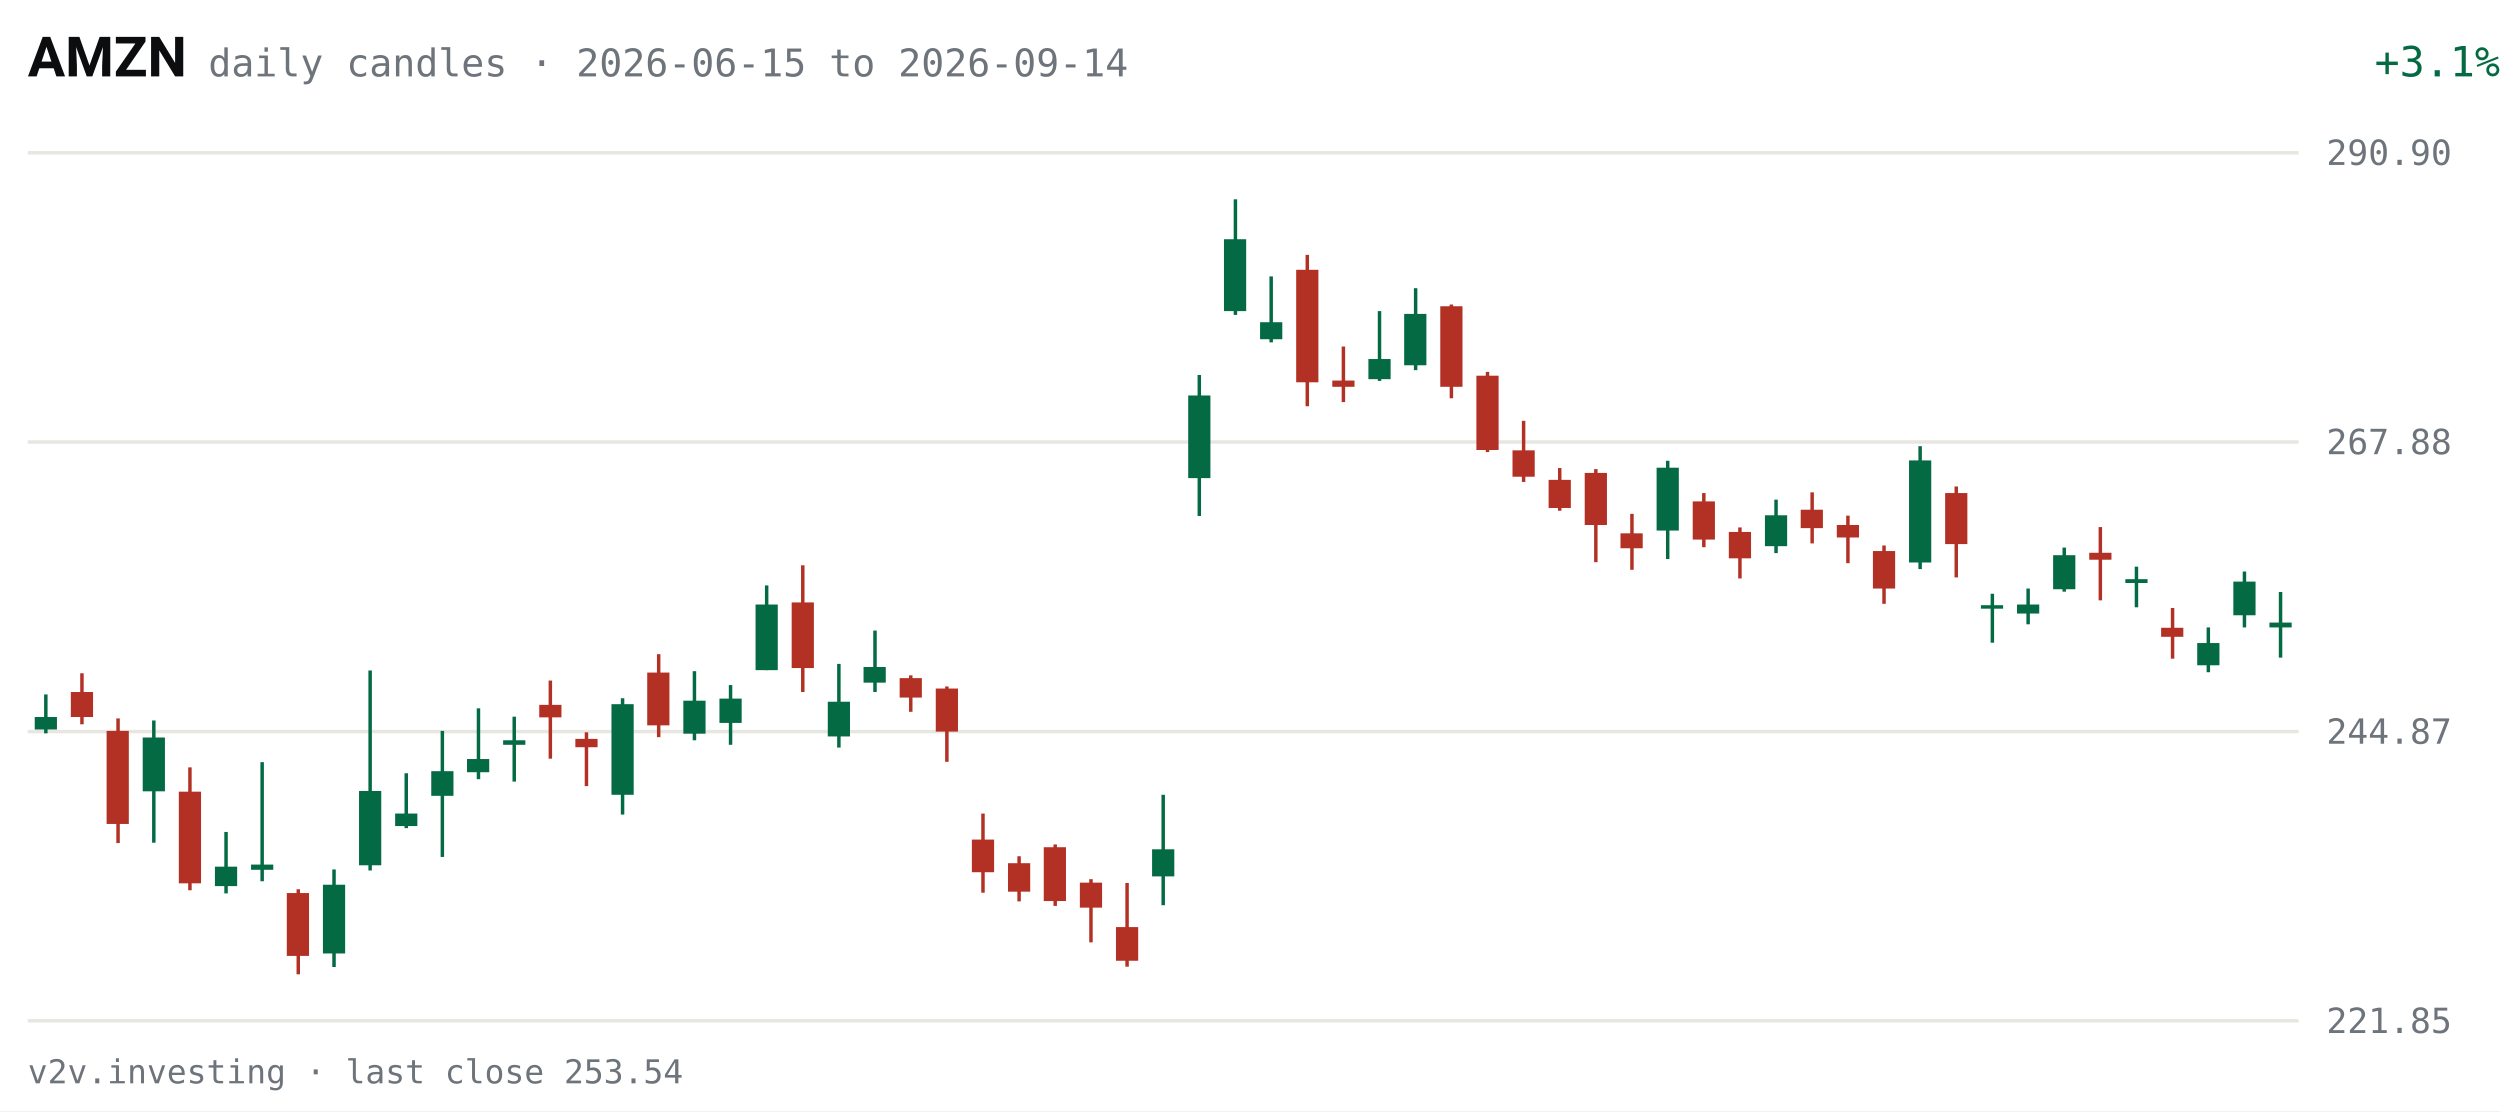
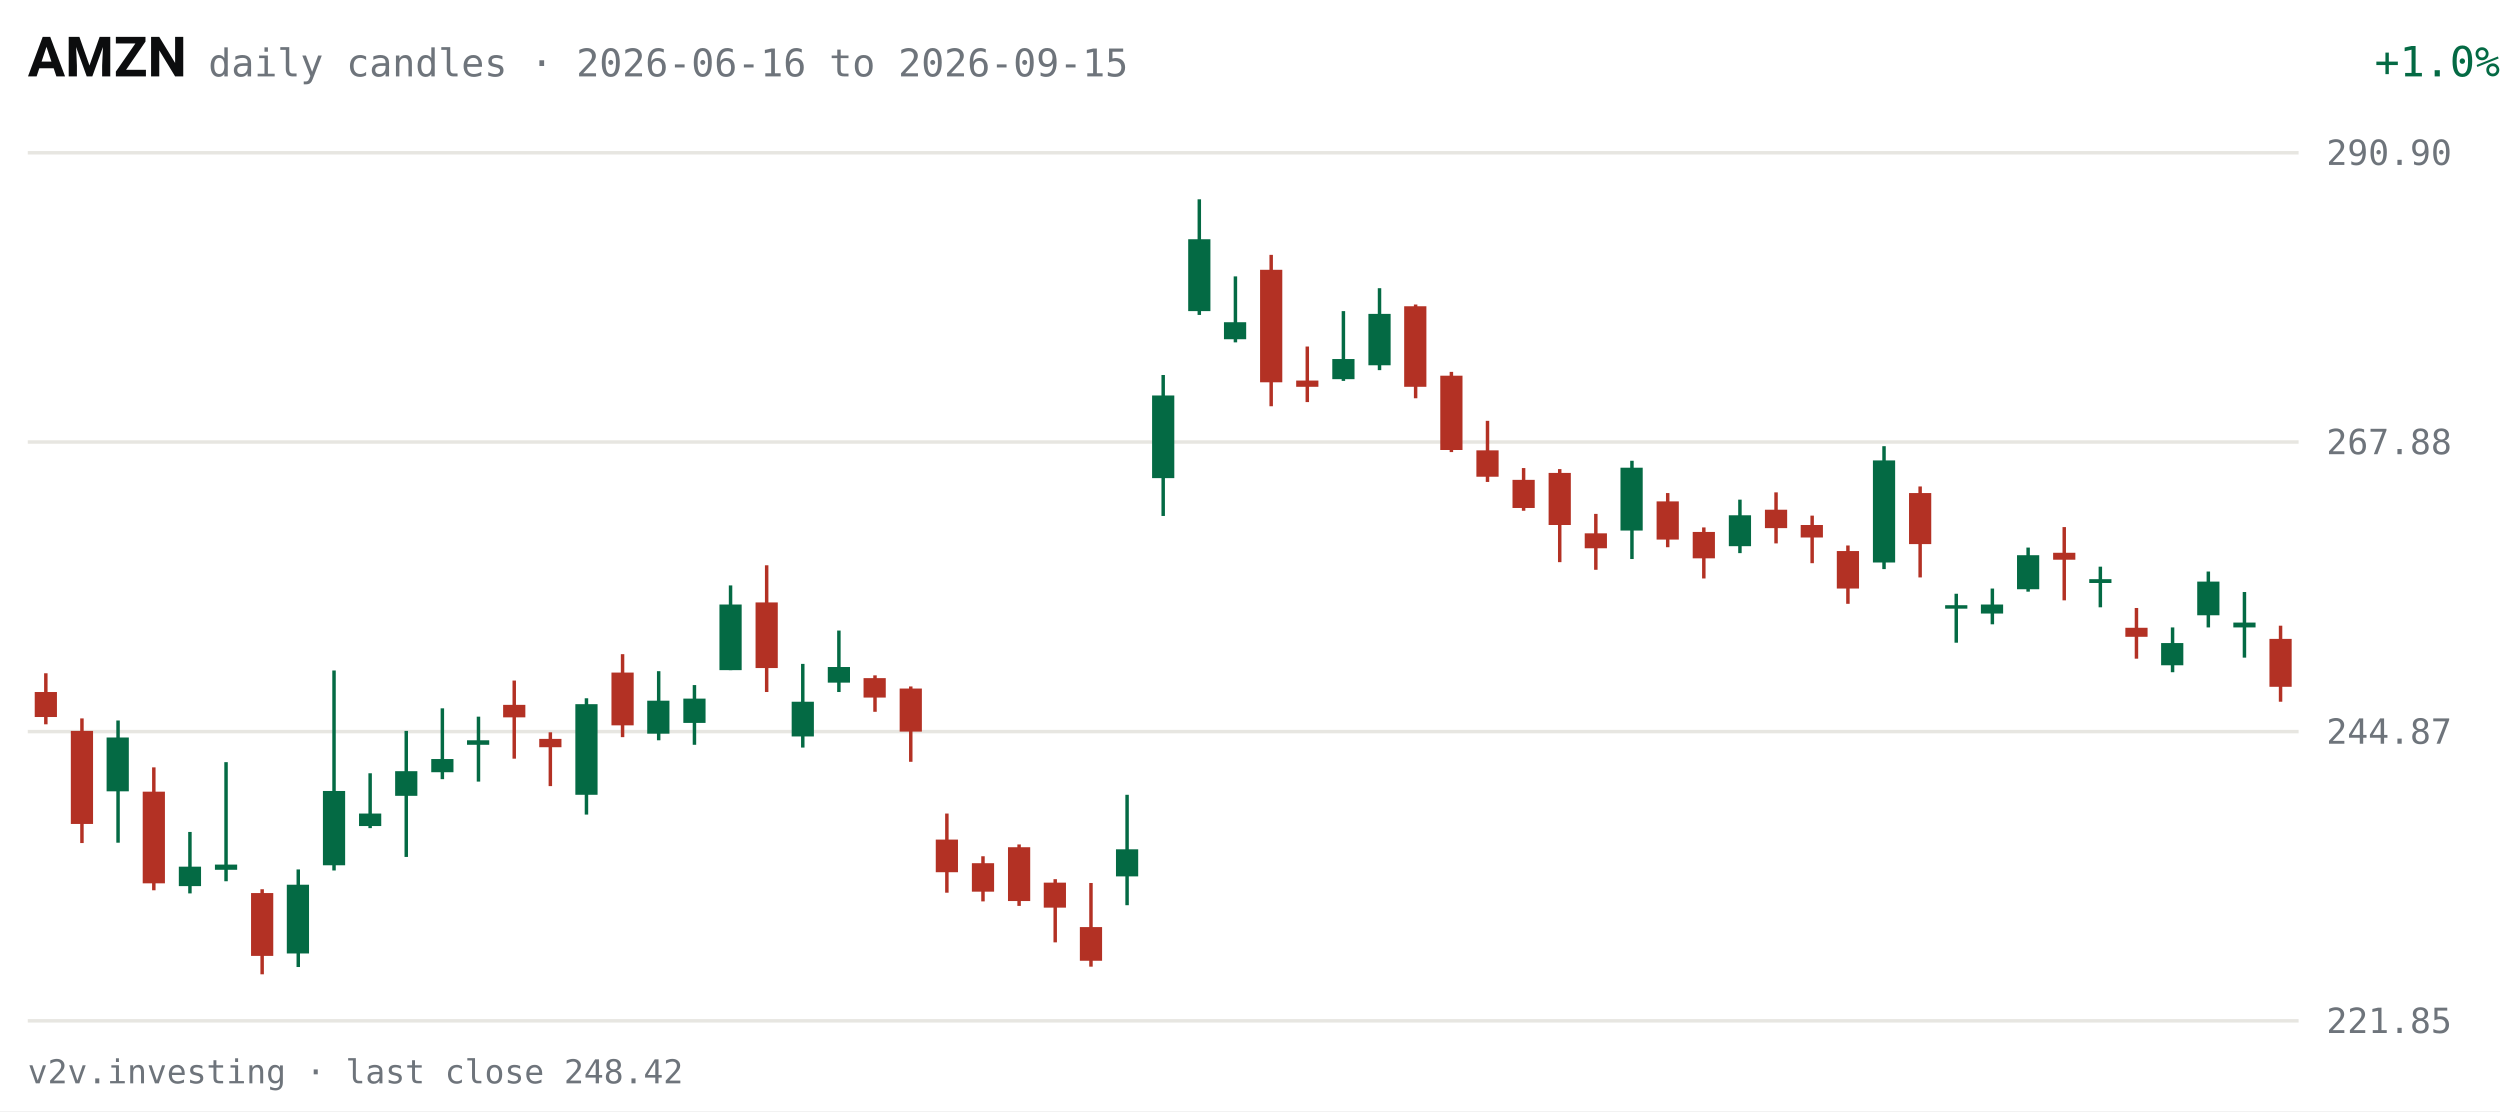
<svg xmlns="http://www.w3.org/2000/svg" viewBox="0 0 720 320" width="720" height="320" role="img" aria-label="AMZN daily candles, last 63 sessions">
  <rect width="720" height="320" fill="#FFFFFF" />
  <text x="8" y="22" fill="#0C0D0E" font-size="16" font-weight="600" font-family="system-ui,-apple-system,Segoe UI,Roboto,sans-serif">AMZN</text>
-   <text x="60" y="22" fill="#6E747B" font-size="11" font-family="ui-monospace,SFMono-Regular,Menlo,Consolas,monospace">daily candles · 2026-06-15 to 2026-09-14</text>
-   <text x="670" y="22" fill="#046A44" font-size="12" text-anchor="end" font-family="ui-monospace,SFMono-Regular,Menlo,Consolas,monospace" transform="translate(50,0)">+3.1%</text>
+   <text x="60" y="22" fill="#6E747B" font-size="11" font-family="ui-monospace,SFMono-Regular,Menlo,Consolas,monospace">daily candles · 2026-06-16 to 2026-09-15</text>
+   <text x="670" y="22" fill="#046A44" font-size="12" text-anchor="end" font-family="ui-monospace,SFMono-Regular,Menlo,Consolas,monospace" transform="translate(50,0)">+1.0%</text>
  <g font-family="ui-monospace,SFMono-Regular,Menlo,Consolas,monospace">
    <line x1="8" y1="294.0" x2="662" y2="294.0" stroke="#E7E6E1" stroke-width="1" />
    <text x="670" y="297.5" fill="#6E747B" font-size="10">221.85</text>
    <line x1="8" y1="210.7" x2="662" y2="210.7" stroke="#E7E6E1" stroke-width="1" />
    <text x="670" y="214.2" fill="#6E747B" font-size="10">244.87</text>
    <line x1="8" y1="127.3" x2="662" y2="127.3" stroke="#E7E6E1" stroke-width="1" />
    <text x="670" y="130.8" fill="#6E747B" font-size="10">267.88</text>
    <line x1="8" y1="44.0" x2="662" y2="44.0" stroke="#E7E6E1" stroke-width="1" />
    <text x="670" y="47.5" fill="#6E747B" font-size="10">290.90</text>
-     <line x1="13.2" y1="200.0" x2="13.2" y2="211.2" stroke="#046A44" stroke-width="1" />
-     <rect x="10.0" y="206.5" width="6.4" height="3.6" fill="#046A44" />
-     <line x1="23.6" y1="193.9" x2="23.6" y2="208.6" stroke="#B33124" stroke-width="1" />
-     <rect x="20.4" y="199.3" width="6.4" height="7.2" fill="#B33124" />
-     <line x1="34.0" y1="206.9" x2="34.0" y2="242.8" stroke="#B33124" stroke-width="1" />
-     <rect x="30.7" y="210.5" width="6.4" height="26.8" fill="#B33124" />
-     <line x1="44.3" y1="207.5" x2="44.3" y2="242.7" stroke="#046A44" stroke-width="1" />
-     <rect x="41.1" y="212.4" width="6.4" height="15.5" fill="#046A44" />
-     <line x1="54.7" y1="221.0" x2="54.7" y2="256.4" stroke="#B33124" stroke-width="1" />
-     <rect x="51.5" y="228.0" width="6.4" height="26.4" fill="#B33124" />
-     <line x1="65.1" y1="239.6" x2="65.1" y2="257.3" stroke="#046A44" stroke-width="1" />
-     <rect x="61.9" y="249.6" width="6.4" height="5.6" fill="#046A44" />
-     <line x1="75.5" y1="219.5" x2="75.5" y2="253.8" stroke="#046A44" stroke-width="1" />
-     <rect x="72.3" y="249.0" width="6.4" height="1.5" fill="#046A44" />
-     <line x1="85.9" y1="256.1" x2="85.9" y2="280.6" stroke="#B33124" stroke-width="1" />
-     <rect x="82.6" y="257.2" width="6.4" height="18.1" fill="#B33124" />
-     <line x1="96.2" y1="250.4" x2="96.2" y2="278.5" stroke="#046A44" stroke-width="1" />
-     <rect x="93.0" y="254.8" width="6.4" height="19.8" fill="#046A44" />
-     <line x1="106.6" y1="193.1" x2="106.6" y2="250.7" stroke="#046A44" stroke-width="1" />
-     <rect x="103.4" y="227.8" width="6.4" height="21.4" fill="#046A44" />
-     <line x1="117.0" y1="222.7" x2="117.0" y2="238.5" stroke="#046A44" stroke-width="1" />
-     <rect x="113.8" y="234.3" width="6.4" height="3.6" fill="#046A44" />
-     <line x1="127.4" y1="210.5" x2="127.4" y2="246.8" stroke="#046A44" stroke-width="1" />
-     <rect x="124.2" y="222.1" width="6.4" height="7.1" fill="#046A44" />
-     <line x1="137.8" y1="204.0" x2="137.8" y2="224.4" stroke="#046A44" stroke-width="1" />
-     <rect x="134.5" y="218.6" width="6.4" height="3.8" fill="#046A44" />
-     <line x1="148.1" y1="206.4" x2="148.1" y2="225.1" stroke="#046A44" stroke-width="1" />
-     <rect x="144.9" y="213.2" width="6.4" height="1.3" fill="#046A44" />
-     <line x1="158.5" y1="196.0" x2="158.5" y2="218.5" stroke="#B33124" stroke-width="1" />
-     <rect x="155.3" y="203.0" width="6.4" height="3.6" fill="#B33124" />
-     <line x1="168.9" y1="210.9" x2="168.9" y2="226.4" stroke="#B33124" stroke-width="1" />
-     <rect x="165.7" y="212.8" width="6.4" height="2.4" fill="#B33124" />
-     <line x1="179.3" y1="201.1" x2="179.3" y2="234.6" stroke="#046A44" stroke-width="1" />
-     <rect x="176.1" y="202.8" width="6.4" height="26.1" fill="#046A44" />
-     <line x1="189.7" y1="188.4" x2="189.7" y2="212.3" stroke="#B33124" stroke-width="1" />
-     <rect x="186.4" y="193.7" width="6.4" height="15.2" fill="#B33124" />
-     <line x1="200.0" y1="193.3" x2="200.0" y2="213.2" stroke="#046A44" stroke-width="1" />
-     <rect x="196.8" y="201.8" width="6.4" height="9.5" fill="#046A44" />
-     <line x1="210.4" y1="197.3" x2="210.4" y2="214.5" stroke="#046A44" stroke-width="1" />
-     <rect x="207.2" y="201.2" width="6.4" height="7.0" fill="#046A44" />
-     <line x1="220.8" y1="168.6" x2="220.8" y2="193.0" stroke="#046A44" stroke-width="1" />
-     <rect x="217.6" y="174.1" width="6.4" height="18.9" fill="#046A44" />
-     <line x1="231.2" y1="162.8" x2="231.2" y2="199.3" stroke="#B33124" stroke-width="1" />
-     <rect x="228.0" y="173.5" width="6.4" height="18.9" fill="#B33124" />
-     <line x1="241.6" y1="191.2" x2="241.6" y2="215.3" stroke="#046A44" stroke-width="1" />
-     <rect x="238.4" y="202.1" width="6.4" height="10.0" fill="#046A44" />
-     <line x1="252.0" y1="181.6" x2="252.0" y2="199.3" stroke="#046A44" stroke-width="1" />
-     <rect x="248.7" y="192.1" width="6.4" height="4.5" fill="#046A44" />
-     <line x1="262.3" y1="194.5" x2="262.3" y2="205.0" stroke="#B33124" stroke-width="1" />
-     <rect x="259.1" y="195.3" width="6.4" height="5.6" fill="#B33124" />
-     <line x1="272.7" y1="197.7" x2="272.7" y2="219.4" stroke="#B33124" stroke-width="1" />
-     <rect x="269.5" y="198.3" width="6.4" height="12.4" fill="#B33124" />
-     <line x1="283.1" y1="234.3" x2="283.1" y2="257.1" stroke="#B33124" stroke-width="1" />
-     <rect x="279.9" y="241.8" width="6.4" height="9.4" fill="#B33124" />
-     <line x1="293.5" y1="246.6" x2="293.5" y2="259.6" stroke="#B33124" stroke-width="1" />
-     <rect x="290.3" y="248.6" width="6.4" height="8.2" fill="#B33124" />
-     <line x1="303.9" y1="243.2" x2="303.9" y2="260.9" stroke="#B33124" stroke-width="1" />
-     <rect x="300.6" y="244.0" width="6.4" height="15.5" fill="#B33124" />
-     <line x1="314.2" y1="253.2" x2="314.2" y2="271.4" stroke="#B33124" stroke-width="1" />
-     <rect x="311.0" y="254.2" width="6.4" height="7.2" fill="#B33124" />
-     <line x1="324.6" y1="254.3" x2="324.6" y2="278.4" stroke="#B33124" stroke-width="1" />
-     <rect x="321.4" y="267.0" width="6.4" height="9.7" fill="#B33124" />
-     <line x1="335.0" y1="228.9" x2="335.0" y2="260.7" stroke="#046A44" stroke-width="1" />
-     <rect x="331.8" y="244.6" width="6.4" height="7.8" fill="#046A44" />
-     <line x1="345.4" y1="108.0" x2="345.4" y2="148.6" stroke="#046A44" stroke-width="1" />
-     <rect x="342.2" y="113.9" width="6.4" height="23.8" fill="#046A44" />
-     <line x1="355.8" y1="57.4" x2="355.8" y2="90.7" stroke="#046A44" stroke-width="1" />
-     <rect x="352.5" y="68.9" width="6.4" height="20.7" fill="#046A44" />
-     <line x1="366.1" y1="79.6" x2="366.1" y2="98.6" stroke="#046A44" stroke-width="1" />
-     <rect x="362.9" y="92.8" width="6.4" height="4.9" fill="#046A44" />
-     <line x1="376.5" y1="73.4" x2="376.5" y2="117.0" stroke="#B33124" stroke-width="1" />
-     <rect x="373.3" y="77.7" width="6.4" height="32.4" fill="#B33124" />
-     <line x1="386.9" y1="99.8" x2="386.9" y2="115.8" stroke="#B33124" stroke-width="1" />
-     <rect x="383.7" y="109.6" width="6.4" height="1.8" fill="#B33124" />
-     <line x1="397.3" y1="89.6" x2="397.3" y2="109.7" stroke="#046A44" stroke-width="1" />
-     <rect x="394.1" y="103.4" width="6.4" height="5.8" fill="#046A44" />
-     <line x1="407.7" y1="83.0" x2="407.7" y2="106.6" stroke="#046A44" stroke-width="1" />
-     <rect x="404.4" y="90.4" width="6.4" height="14.8" fill="#046A44" />
-     <line x1="418.0" y1="87.7" x2="418.0" y2="114.7" stroke="#B33124" stroke-width="1" />
-     <rect x="414.8" y="88.2" width="6.4" height="23.2" fill="#B33124" />
-     <line x1="428.4" y1="107.1" x2="428.4" y2="130.2" stroke="#B33124" stroke-width="1" />
-     <rect x="425.2" y="108.2" width="6.4" height="21.4" fill="#B33124" />
-     <line x1="438.8" y1="121.2" x2="438.8" y2="138.8" stroke="#B33124" stroke-width="1" />
-     <rect x="435.6" y="129.7" width="6.4" height="7.6" fill="#B33124" />
-     <line x1="449.2" y1="134.8" x2="449.2" y2="147.1" stroke="#B33124" stroke-width="1" />
-     <rect x="446.0" y="138.2" width="6.4" height="8.1" fill="#B33124" />
-     <line x1="459.6" y1="135.1" x2="459.6" y2="161.9" stroke="#B33124" stroke-width="1" />
-     <rect x="456.4" y="136.2" width="6.4" height="15.0" fill="#B33124" />
-     <line x1="470.0" y1="148.0" x2="470.0" y2="164.1" stroke="#B33124" stroke-width="1" />
-     <rect x="466.7" y="153.6" width="6.4" height="4.3" fill="#B33124" />
-     <line x1="480.3" y1="132.7" x2="480.3" y2="161.0" stroke="#046A44" stroke-width="1" />
-     <rect x="477.1" y="134.7" width="6.4" height="18.1" fill="#046A44" />
-     <line x1="490.7" y1="142.0" x2="490.7" y2="157.6" stroke="#B33124" stroke-width="1" />
-     <rect x="487.5" y="144.4" width="6.4" height="11.0" fill="#B33124" />
-     <line x1="501.1" y1="151.9" x2="501.1" y2="166.6" stroke="#B33124" stroke-width="1" />
-     <rect x="497.9" y="153.2" width="6.4" height="7.6" fill="#B33124" />
-     <line x1="511.5" y1="143.9" x2="511.5" y2="159.3" stroke="#046A44" stroke-width="1" />
-     <rect x="508.3" y="148.4" width="6.4" height="8.9" fill="#046A44" />
-     <line x1="521.9" y1="141.8" x2="521.9" y2="156.5" stroke="#B33124" stroke-width="1" />
-     <rect x="518.6" y="146.8" width="6.4" height="5.3" fill="#B33124" />
-     <line x1="532.2" y1="148.5" x2="532.2" y2="162.2" stroke="#B33124" stroke-width="1" />
-     <rect x="529.0" y="151.2" width="6.4" height="3.6" fill="#B33124" />
-     <line x1="542.6" y1="157.1" x2="542.6" y2="173.9" stroke="#B33124" stroke-width="1" />
-     <rect x="539.4" y="158.7" width="6.4" height="10.8" fill="#B33124" />
-     <line x1="553.0" y1="128.5" x2="553.0" y2="163.9" stroke="#046A44" stroke-width="1" />
-     <rect x="549.8" y="132.6" width="6.4" height="29.4" fill="#046A44" />
-     <line x1="563.4" y1="140.1" x2="563.4" y2="166.3" stroke="#B33124" stroke-width="1" />
-     <rect x="560.2" y="142.0" width="6.4" height="14.7" fill="#B33124" />
-     <line x1="573.8" y1="171.0" x2="573.8" y2="185.1" stroke="#046A44" stroke-width="1" />
-     <rect x="570.5" y="174.3" width="6.4" height="1.0" fill="#046A44" />
-     <line x1="584.1" y1="169.5" x2="584.1" y2="179.8" stroke="#046A44" stroke-width="1" />
-     <rect x="580.9" y="174.1" width="6.4" height="2.6" fill="#046A44" />
-     <line x1="594.5" y1="157.7" x2="594.5" y2="170.4" stroke="#046A44" stroke-width="1" />
-     <rect x="591.3" y="159.9" width="6.4" height="9.8" fill="#046A44" />
-     <line x1="604.9" y1="151.8" x2="604.9" y2="172.9" stroke="#B33124" stroke-width="1" />
-     <rect x="601.7" y="159.2" width="6.4" height="2.0" fill="#B33124" />
-     <line x1="615.3" y1="163.2" x2="615.3" y2="174.9" stroke="#046A44" stroke-width="1" />
-     <rect x="612.1" y="166.8" width="6.4" height="1.1" fill="#046A44" />
-     <line x1="625.7" y1="175.1" x2="625.7" y2="189.7" stroke="#B33124" stroke-width="1" />
-     <rect x="622.4" y="180.8" width="6.4" height="2.6" fill="#B33124" />
-     <line x1="636.0" y1="180.7" x2="636.0" y2="193.6" stroke="#046A44" stroke-width="1" />
-     <rect x="632.8" y="185.2" width="6.4" height="6.4" fill="#046A44" />
-     <line x1="646.4" y1="164.6" x2="646.4" y2="180.7" stroke="#046A44" stroke-width="1" />
-     <rect x="643.2" y="167.5" width="6.4" height="9.7" fill="#046A44" />
-     <line x1="656.8" y1="170.5" x2="656.8" y2="189.4" stroke="#046A44" stroke-width="1" />
-     <rect x="653.6" y="179.3" width="6.4" height="1.4" fill="#046A44" />
+     <line x1="13.2" y1="193.9" x2="13.2" y2="208.6" stroke="#B33124" stroke-width="1" />
+     <rect x="10.0" y="199.3" width="6.4" height="7.2" fill="#B33124" />
+     <line x1="23.6" y1="206.9" x2="23.6" y2="242.8" stroke="#B33124" stroke-width="1" />
+     <rect x="20.4" y="210.5" width="6.4" height="26.8" fill="#B33124" />
+     <line x1="34.0" y1="207.5" x2="34.0" y2="242.7" stroke="#046A44" stroke-width="1" />
+     <rect x="30.7" y="212.4" width="6.4" height="15.5" fill="#046A44" />
+     <line x1="44.3" y1="221.0" x2="44.3" y2="256.4" stroke="#B33124" stroke-width="1" />
+     <rect x="41.1" y="228.0" width="6.4" height="26.4" fill="#B33124" />
+     <line x1="54.7" y1="239.6" x2="54.7" y2="257.3" stroke="#046A44" stroke-width="1" />
+     <rect x="51.5" y="249.6" width="6.4" height="5.6" fill="#046A44" />
+     <line x1="65.1" y1="219.5" x2="65.1" y2="253.8" stroke="#046A44" stroke-width="1" />
+     <rect x="61.9" y="249.0" width="6.4" height="1.5" fill="#046A44" />
+     <line x1="75.5" y1="256.1" x2="75.5" y2="280.6" stroke="#B33124" stroke-width="1" />
+     <rect x="72.3" y="257.2" width="6.4" height="18.1" fill="#B33124" />
+     <line x1="85.9" y1="250.4" x2="85.9" y2="278.5" stroke="#046A44" stroke-width="1" />
+     <rect x="82.6" y="254.8" width="6.4" height="19.8" fill="#046A44" />
+     <line x1="96.2" y1="193.1" x2="96.2" y2="250.7" stroke="#046A44" stroke-width="1" />
+     <rect x="93.0" y="227.8" width="6.4" height="21.4" fill="#046A44" />
+     <line x1="106.6" y1="222.7" x2="106.6" y2="238.5" stroke="#046A44" stroke-width="1" />
+     <rect x="103.4" y="234.3" width="6.4" height="3.6" fill="#046A44" />
+     <line x1="117.0" y1="210.5" x2="117.0" y2="246.8" stroke="#046A44" stroke-width="1" />
+     <rect x="113.8" y="222.1" width="6.4" height="7.1" fill="#046A44" />
+     <line x1="127.4" y1="204.0" x2="127.4" y2="224.4" stroke="#046A44" stroke-width="1" />
+     <rect x="124.2" y="218.6" width="6.4" height="3.8" fill="#046A44" />
+     <line x1="137.8" y1="206.4" x2="137.8" y2="225.1" stroke="#046A44" stroke-width="1" />
+     <rect x="134.5" y="213.2" width="6.4" height="1.3" fill="#046A44" />
+     <line x1="148.1" y1="196.0" x2="148.1" y2="218.5" stroke="#B33124" stroke-width="1" />
+     <rect x="144.9" y="203.0" width="6.4" height="3.6" fill="#B33124" />
+     <line x1="158.5" y1="210.9" x2="158.5" y2="226.4" stroke="#B33124" stroke-width="1" />
+     <rect x="155.3" y="212.8" width="6.4" height="2.4" fill="#B33124" />
+     <line x1="168.9" y1="201.1" x2="168.9" y2="234.6" stroke="#046A44" stroke-width="1" />
+     <rect x="165.7" y="202.8" width="6.4" height="26.1" fill="#046A44" />
+     <line x1="179.3" y1="188.4" x2="179.3" y2="212.3" stroke="#B33124" stroke-width="1" />
+     <rect x="176.1" y="193.7" width="6.4" height="15.2" fill="#B33124" />
+     <line x1="189.7" y1="193.3" x2="189.7" y2="213.2" stroke="#046A44" stroke-width="1" />
+     <rect x="186.4" y="201.8" width="6.4" height="9.5" fill="#046A44" />
+     <line x1="200.0" y1="197.3" x2="200.0" y2="214.5" stroke="#046A44" stroke-width="1" />
+     <rect x="196.8" y="201.2" width="6.4" height="7.0" fill="#046A44" />
+     <line x1="210.4" y1="168.6" x2="210.4" y2="193.0" stroke="#046A44" stroke-width="1" />
+     <rect x="207.2" y="174.1" width="6.4" height="18.9" fill="#046A44" />
+     <line x1="220.8" y1="162.8" x2="220.8" y2="199.3" stroke="#B33124" stroke-width="1" />
+     <rect x="217.6" y="173.5" width="6.4" height="18.9" fill="#B33124" />
+     <line x1="231.2" y1="191.2" x2="231.2" y2="215.3" stroke="#046A44" stroke-width="1" />
+     <rect x="228.0" y="202.1" width="6.4" height="10.0" fill="#046A44" />
+     <line x1="241.6" y1="181.6" x2="241.6" y2="199.3" stroke="#046A44" stroke-width="1" />
+     <rect x="238.4" y="192.1" width="6.4" height="4.5" fill="#046A44" />
+     <line x1="252.0" y1="194.5" x2="252.0" y2="205.0" stroke="#B33124" stroke-width="1" />
+     <rect x="248.7" y="195.3" width="6.4" height="5.6" fill="#B33124" />
+     <line x1="262.3" y1="197.7" x2="262.3" y2="219.4" stroke="#B33124" stroke-width="1" />
+     <rect x="259.1" y="198.3" width="6.4" height="12.4" fill="#B33124" />
+     <line x1="272.7" y1="234.3" x2="272.7" y2="257.1" stroke="#B33124" stroke-width="1" />
+     <rect x="269.5" y="241.8" width="6.4" height="9.4" fill="#B33124" />
+     <line x1="283.1" y1="246.6" x2="283.1" y2="259.6" stroke="#B33124" stroke-width="1" />
+     <rect x="279.9" y="248.6" width="6.4" height="8.2" fill="#B33124" />
+     <line x1="293.5" y1="243.2" x2="293.5" y2="260.9" stroke="#B33124" stroke-width="1" />
+     <rect x="290.3" y="244.0" width="6.4" height="15.5" fill="#B33124" />
+     <line x1="303.9" y1="253.2" x2="303.9" y2="271.4" stroke="#B33124" stroke-width="1" />
+     <rect x="300.6" y="254.2" width="6.4" height="7.2" fill="#B33124" />
+     <line x1="314.2" y1="254.3" x2="314.2" y2="278.4" stroke="#B33124" stroke-width="1" />
+     <rect x="311.0" y="267.0" width="6.4" height="9.7" fill="#B33124" />
+     <line x1="324.6" y1="228.9" x2="324.6" y2="260.7" stroke="#046A44" stroke-width="1" />
+     <rect x="321.4" y="244.6" width="6.4" height="7.8" fill="#046A44" />
+     <line x1="335.0" y1="108.0" x2="335.0" y2="148.6" stroke="#046A44" stroke-width="1" />
+     <rect x="331.8" y="113.9" width="6.4" height="23.8" fill="#046A44" />
+     <line x1="345.4" y1="57.4" x2="345.4" y2="90.7" stroke="#046A44" stroke-width="1" />
+     <rect x="342.2" y="68.9" width="6.4" height="20.7" fill="#046A44" />
+     <line x1="355.8" y1="79.6" x2="355.8" y2="98.6" stroke="#046A44" stroke-width="1" />
+     <rect x="352.5" y="92.8" width="6.4" height="4.9" fill="#046A44" />
+     <line x1="366.1" y1="73.4" x2="366.1" y2="117.0" stroke="#B33124" stroke-width="1" />
+     <rect x="362.9" y="77.7" width="6.4" height="32.4" fill="#B33124" />
+     <line x1="376.5" y1="99.8" x2="376.5" y2="115.8" stroke="#B33124" stroke-width="1" />
+     <rect x="373.3" y="109.6" width="6.4" height="1.8" fill="#B33124" />
+     <line x1="386.9" y1="89.6" x2="386.9" y2="109.7" stroke="#046A44" stroke-width="1" />
+     <rect x="383.7" y="103.4" width="6.4" height="5.8" fill="#046A44" />
+     <line x1="397.3" y1="83.0" x2="397.3" y2="106.6" stroke="#046A44" stroke-width="1" />
+     <rect x="394.1" y="90.4" width="6.4" height="14.8" fill="#046A44" />
+     <line x1="407.7" y1="87.7" x2="407.7" y2="114.7" stroke="#B33124" stroke-width="1" />
+     <rect x="404.4" y="88.2" width="6.4" height="23.2" fill="#B33124" />
+     <line x1="418.0" y1="107.1" x2="418.0" y2="130.2" stroke="#B33124" stroke-width="1" />
+     <rect x="414.8" y="108.2" width="6.4" height="21.4" fill="#B33124" />
+     <line x1="428.4" y1="121.2" x2="428.4" y2="138.8" stroke="#B33124" stroke-width="1" />
+     <rect x="425.2" y="129.7" width="6.4" height="7.6" fill="#B33124" />
+     <line x1="438.8" y1="134.8" x2="438.8" y2="147.1" stroke="#B33124" stroke-width="1" />
+     <rect x="435.6" y="138.2" width="6.4" height="8.1" fill="#B33124" />
+     <line x1="449.2" y1="135.1" x2="449.2" y2="161.9" stroke="#B33124" stroke-width="1" />
+     <rect x="446.0" y="136.2" width="6.4" height="15.0" fill="#B33124" />
+     <line x1="459.6" y1="148.0" x2="459.6" y2="164.1" stroke="#B33124" stroke-width="1" />
+     <rect x="456.4" y="153.6" width="6.4" height="4.3" fill="#B33124" />
+     <line x1="470.0" y1="132.7" x2="470.0" y2="161.0" stroke="#046A44" stroke-width="1" />
+     <rect x="466.7" y="134.7" width="6.4" height="18.1" fill="#046A44" />
+     <line x1="480.3" y1="142.0" x2="480.3" y2="157.6" stroke="#B33124" stroke-width="1" />
+     <rect x="477.1" y="144.4" width="6.4" height="11.0" fill="#B33124" />
+     <line x1="490.7" y1="151.9" x2="490.7" y2="166.6" stroke="#B33124" stroke-width="1" />
+     <rect x="487.5" y="153.2" width="6.4" height="7.6" fill="#B33124" />
+     <line x1="501.1" y1="143.9" x2="501.1" y2="159.3" stroke="#046A44" stroke-width="1" />
+     <rect x="497.9" y="148.4" width="6.4" height="8.9" fill="#046A44" />
+     <line x1="511.5" y1="141.8" x2="511.5" y2="156.5" stroke="#B33124" stroke-width="1" />
+     <rect x="508.3" y="146.8" width="6.4" height="5.3" fill="#B33124" />
+     <line x1="521.9" y1="148.5" x2="521.9" y2="162.2" stroke="#B33124" stroke-width="1" />
+     <rect x="518.6" y="151.2" width="6.4" height="3.6" fill="#B33124" />
+     <line x1="532.2" y1="157.1" x2="532.2" y2="173.9" stroke="#B33124" stroke-width="1" />
+     <rect x="529.0" y="158.7" width="6.4" height="10.8" fill="#B33124" />
+     <line x1="542.6" y1="128.5" x2="542.6" y2="163.9" stroke="#046A44" stroke-width="1" />
+     <rect x="539.4" y="132.6" width="6.4" height="29.4" fill="#046A44" />
+     <line x1="553.0" y1="140.1" x2="553.0" y2="166.3" stroke="#B33124" stroke-width="1" />
+     <rect x="549.8" y="142.0" width="6.4" height="14.7" fill="#B33124" />
+     <line x1="563.4" y1="171.0" x2="563.4" y2="185.1" stroke="#046A44" stroke-width="1" />
+     <rect x="560.2" y="174.3" width="6.4" height="1.0" fill="#046A44" />
+     <line x1="573.8" y1="169.5" x2="573.8" y2="179.8" stroke="#046A44" stroke-width="1" />
+     <rect x="570.5" y="174.1" width="6.4" height="2.6" fill="#046A44" />
+     <line x1="584.1" y1="157.7" x2="584.1" y2="170.4" stroke="#046A44" stroke-width="1" />
+     <rect x="580.9" y="159.9" width="6.4" height="9.8" fill="#046A44" />
+     <line x1="594.5" y1="151.8" x2="594.5" y2="172.9" stroke="#B33124" stroke-width="1" />
+     <rect x="591.3" y="159.2" width="6.4" height="2.0" fill="#B33124" />
+     <line x1="604.9" y1="163.2" x2="604.9" y2="174.9" stroke="#046A44" stroke-width="1" />
+     <rect x="601.7" y="166.8" width="6.4" height="1.1" fill="#046A44" />
+     <line x1="615.3" y1="175.1" x2="615.3" y2="189.7" stroke="#B33124" stroke-width="1" />
+     <rect x="612.1" y="180.8" width="6.4" height="2.6" fill="#B33124" />
+     <line x1="625.7" y1="180.7" x2="625.7" y2="193.6" stroke="#046A44" stroke-width="1" />
+     <rect x="622.4" y="185.2" width="6.4" height="6.4" fill="#046A44" />
+     <line x1="636.0" y1="164.6" x2="636.0" y2="180.7" stroke="#046A44" stroke-width="1" />
+     <rect x="632.8" y="167.5" width="6.4" height="9.7" fill="#046A44" />
+     <line x1="646.4" y1="170.5" x2="646.4" y2="189.4" stroke="#046A44" stroke-width="1" />
+     <rect x="643.2" y="179.3" width="6.4" height="1.4" fill="#046A44" />
+     <line x1="656.8" y1="180.2" x2="656.8" y2="202.1" stroke="#B33124" stroke-width="1" />
+     <rect x="653.6" y="184.0" width="6.4" height="13.8" fill="#B33124" />
  </g>
-   <text x="8" y="312" fill="#6E747B" font-size="9.5" font-family="ui-monospace,SFMono-Regular,Menlo,Consolas,monospace">v2v.investing · last close 253.54</text>
+   <text x="8" y="312" fill="#6E747B" font-size="9.5" font-family="ui-monospace,SFMono-Regular,Menlo,Consolas,monospace">v2v.investing · last close 248.42</text>
</svg>
